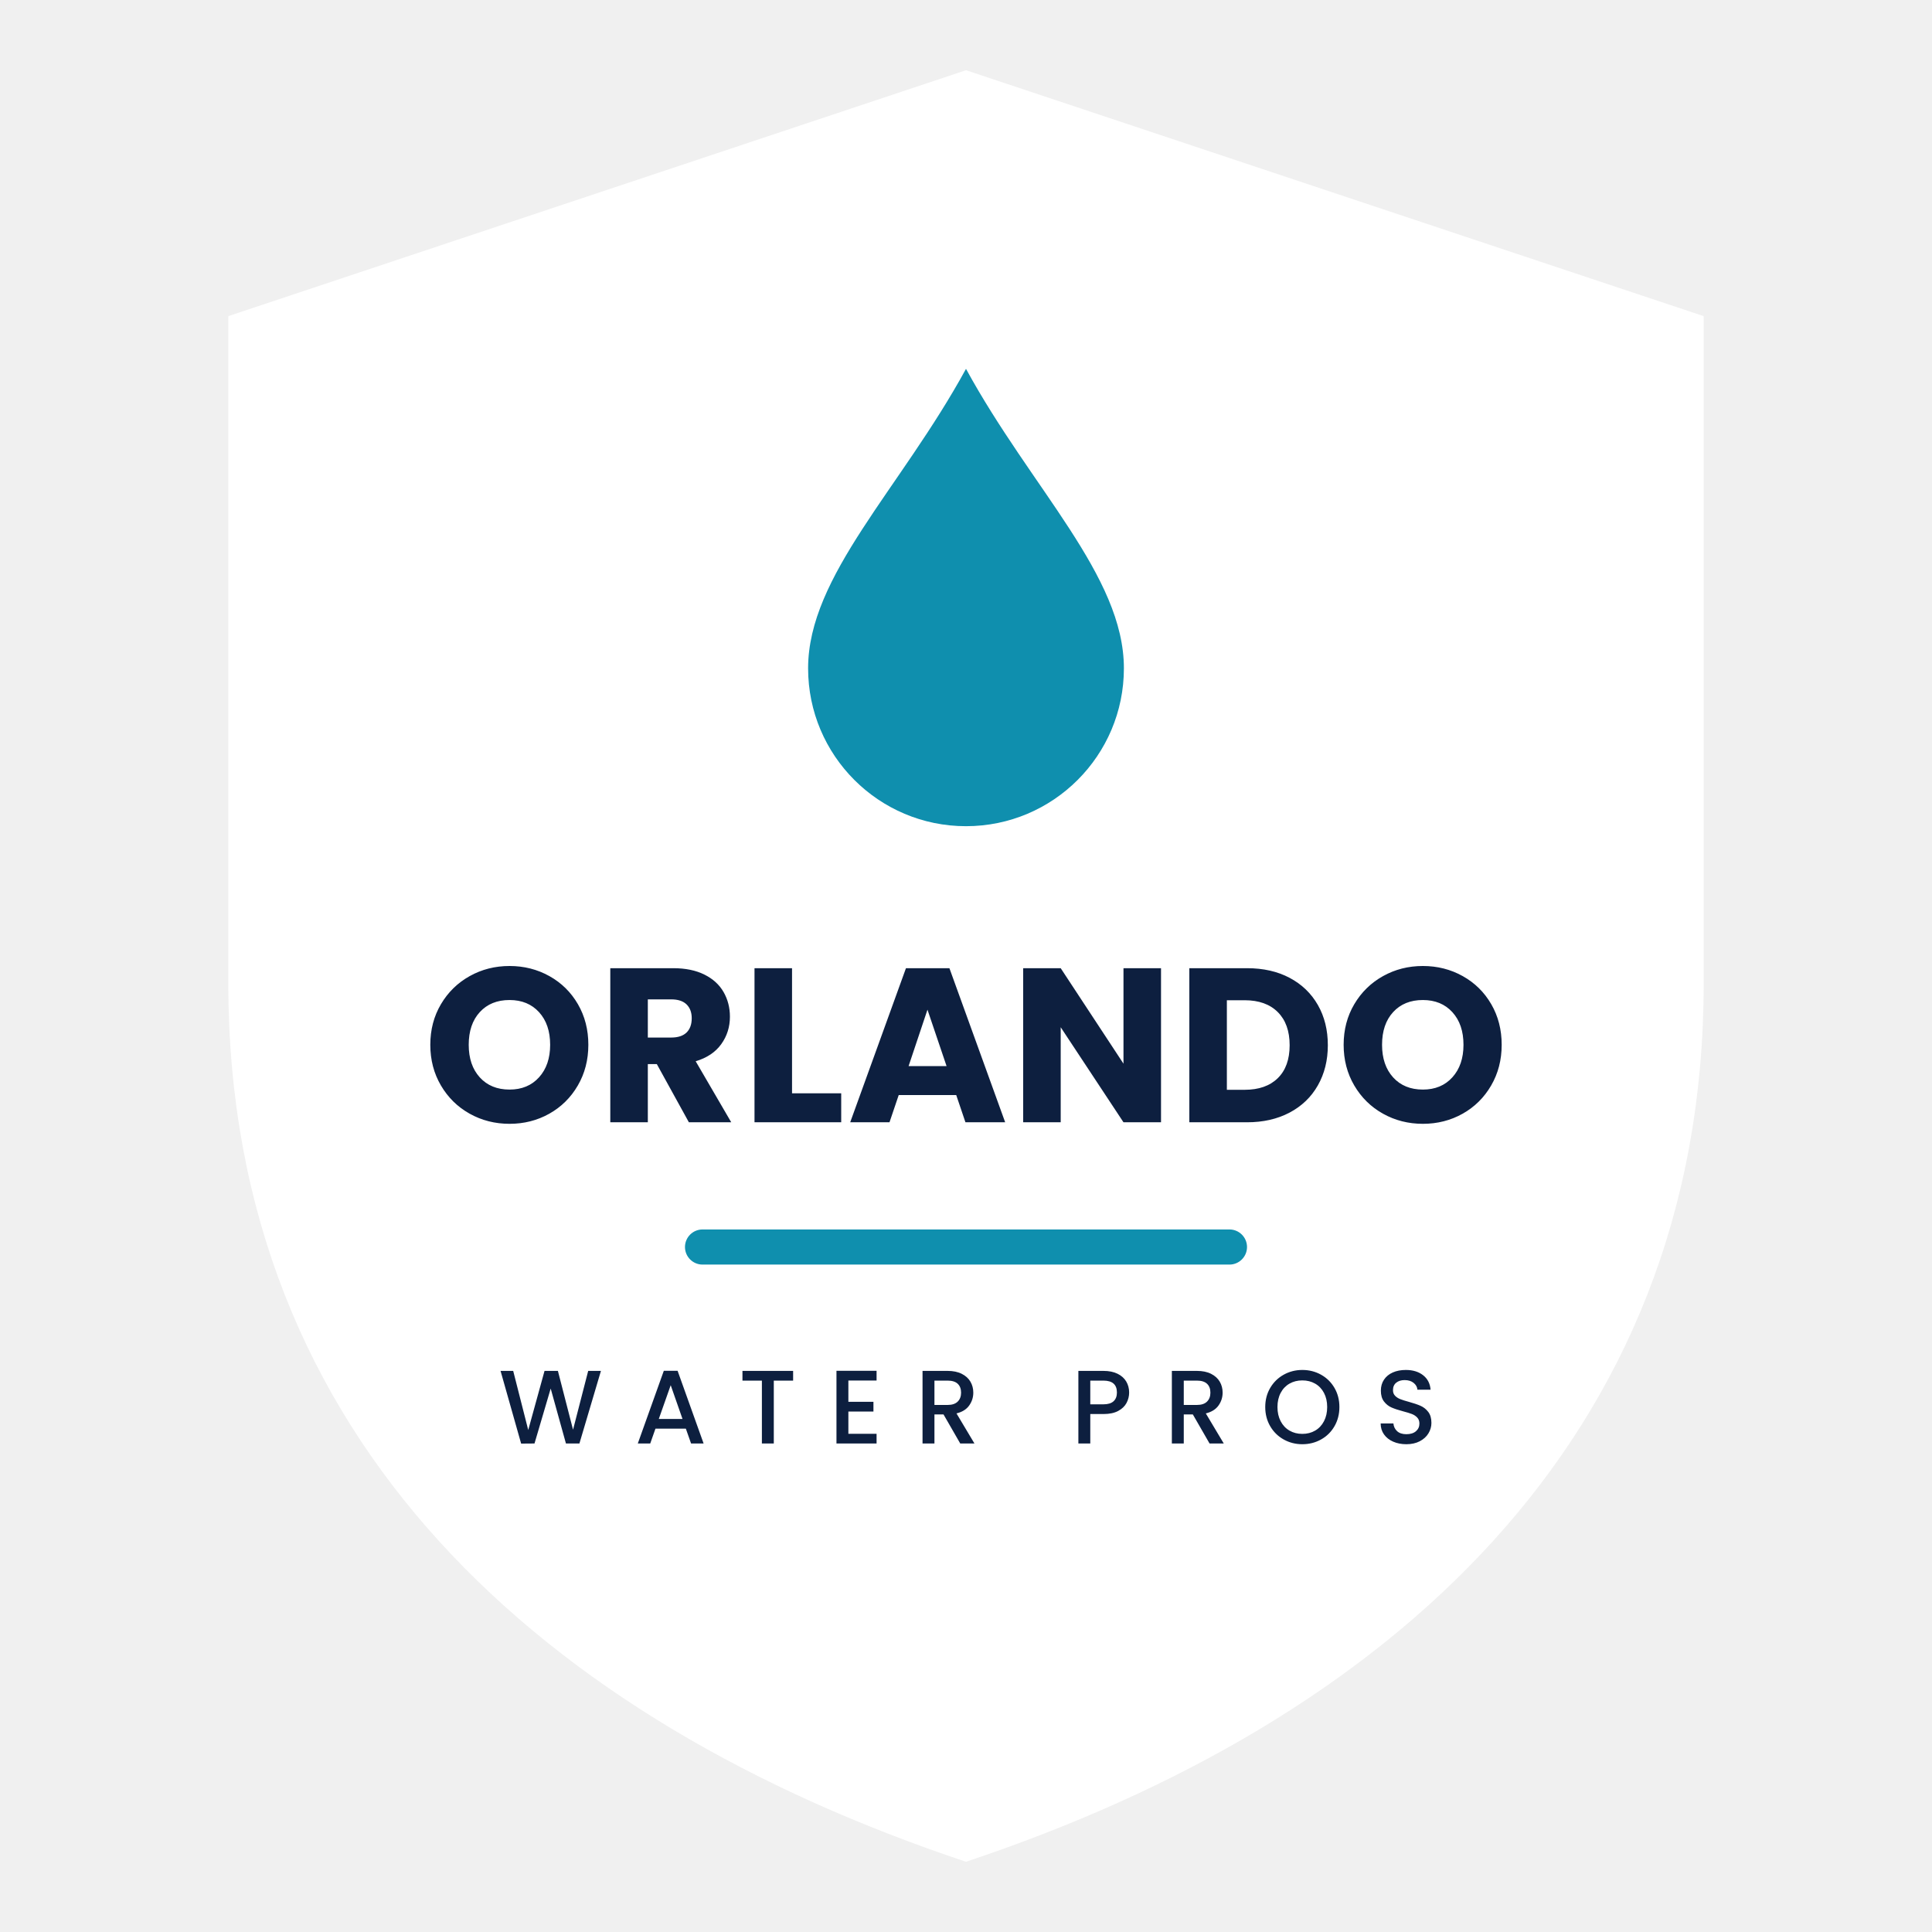
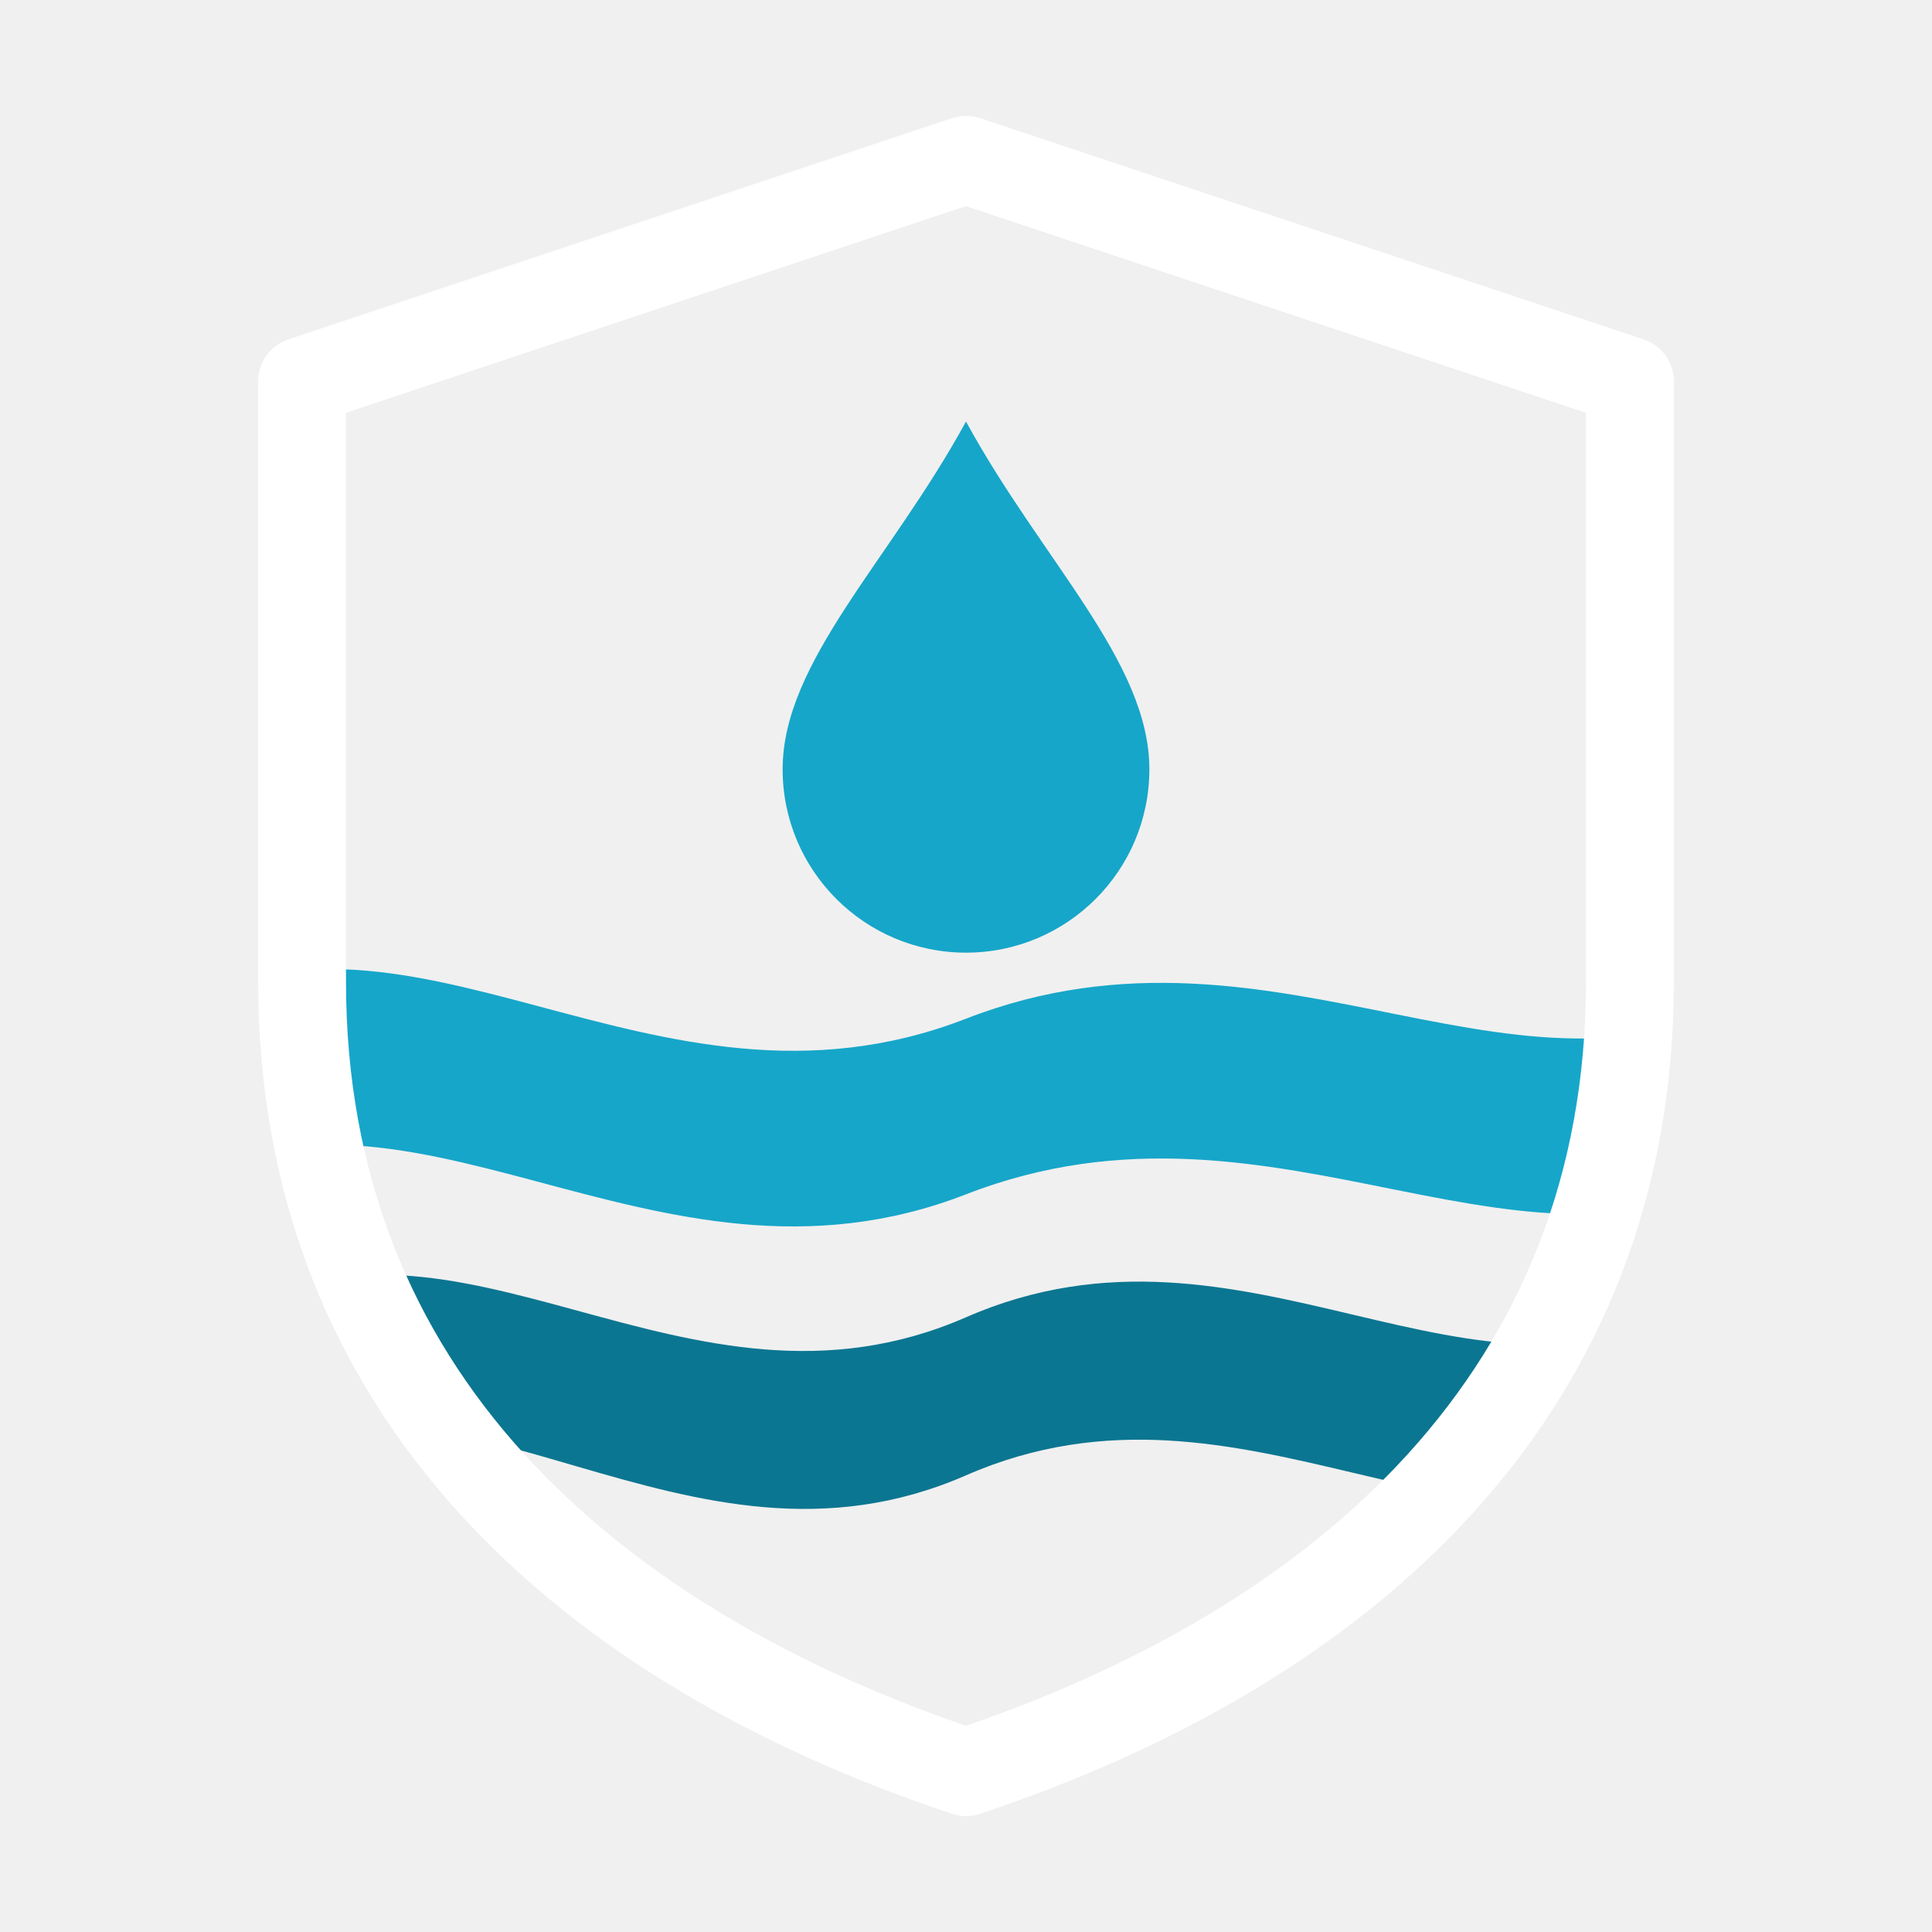
<svg xmlns="http://www.w3.org/2000/svg" viewBox="0 0 220 220" width="220" height="220" role="img" aria-label="Orlando Water Pros">
-   <path d="M110 8 L194 36 V112 C194 164 158 196 110 212 C62 196 26 164 26 112 V36 Z" fill="#ffffff" />
-   <path d="M50 8 C62 30 79 46 79 63 A29 29 0 1 1 21 63 C21 46 38 30 50 8 Z" transform="translate(79.000 37.040) scale(0.62)" fill="#0f8fae" />
-   <path d="M152.348 66.969Q152.348 60.583 155.355 55.499Q158.362 50.415 163.477 47.563Q168.592 44.711 174.73 44.711Q180.868 44.711 185.983 47.563Q191.098 50.415 194.043 55.499Q196.988 60.583 196.988 66.969Q196.988 73.355 194.012 78.47Q191.036 83.585 185.952 86.437Q180.868 89.289 174.73 89.289Q168.592 89.289 163.477 86.437Q158.362 83.585 155.355 78.47Q152.348 73.355 152.348 66.969ZM186.2 66.969Q186.2 61.203 183.069 57.762Q179.938 54.321 174.73 54.321Q169.46 54.321 166.329 57.731Q163.198 61.141 163.198 66.969Q163.198 72.735 166.329 76.176Q169.46 79.617 174.73 79.617Q179.938 79.617 183.069 76.145Q186.2 72.673 186.2 66.969Z M225.384 88.855 216.332 72.425H213.79V88.855H203.188V45.331H220.982Q226.128 45.331 229.755 47.129Q233.382 48.927 235.18 52.058Q236.978 55.189 236.978 59.033Q236.978 63.373 234.529 66.783Q232.08 70.193 227.306 71.619L237.35 88.855ZM213.79 64.923H220.362Q223.276 64.923 224.733 63.497Q226.19 62.071 226.19 59.467Q226.19 56.987 224.733 55.561Q223.276 54.135 220.362 54.135H213.79Z M254.524 80.671H268.412V88.855H243.922V45.331H254.524Z M300.9 81.167H284.656L282.052 88.855H270.954L286.702 45.331H298.978L314.726 88.855H303.504ZM298.172 72.983 292.778 57.049 287.446 72.983Z M358.746 88.855H348.144L330.412 62.009V88.855H319.81V45.331H330.412L348.144 72.301V45.331H358.746Z M405.866 67.093Q405.866 73.479 403.045 78.439Q400.224 83.399 395.047 86.127Q389.87 88.855 383.05 88.855H366.744V45.331H383.05Q389.932 45.331 395.078 48.059Q400.224 50.787 403.045 55.716Q405.866 60.645 405.866 67.093ZM395.078 67.093Q395.078 61.079 391.73 57.731Q388.382 54.383 382.368 54.383H377.346V79.679H382.368Q388.382 79.679 391.73 76.393Q395.078 73.107 395.078 67.093Z M410.33 66.969Q410.33 60.583 413.337 55.499Q416.344 50.415 421.459 47.563Q426.574 44.711 432.712 44.711Q438.85 44.711 443.965 47.563Q449.08 50.415 452.025 55.499Q454.97 60.583 454.97 66.969Q454.97 73.355 451.994 78.47Q449.018 83.585 443.934 86.437Q438.85 89.289 432.712 89.289Q426.574 89.289 421.459 86.437Q416.344 83.585 413.337 78.47Q410.33 73.355 410.33 66.969ZM444.182 66.969Q444.182 61.203 441.051 57.762Q437.92 54.321 432.712 54.321Q427.442 54.321 424.311 57.731Q421.18 61.141 421.18 66.969Q421.18 72.735 424.311 76.176Q427.442 79.617 432.712 79.617Q437.92 79.617 441.051 76.145Q444.182 72.673 444.182 66.969Z" transform="translate(-12.418 91.975) scale(0.40314)" fill="#0d1f3f" />
-   <rect x="78" y="140" width="64" height="4" rx="2" fill="#0f8fae" />
-   <path d="M177.292 113.133 172.039 130.855H168.749L165.026 117.442L161.074 130.855L157.81 130.881L152.786 113.133H155.872L159.544 127.566L163.522 113.133H166.786L170.483 127.489L174.181 113.133Z M198.023 127.234H190.603L189.328 130.855H186.293L192.643 113.107H196.009L202.358 130.855H199.298ZM197.207 124.863 194.326 116.626 191.419 124.863Z M224.212 113.133V115.504H219.494V130.855H216.587V115.504H211.844V113.133Z M237.701 115.479V120.681H243.821V123.052H237.701V128.484H244.586V130.855H234.794V113.107H244.586V115.479Z M265.012 130.855 260.932 123.766H258.713V130.855H255.806V113.133H261.926Q263.966 113.133 265.382 113.847Q266.797 114.561 267.498 115.759Q268.199 116.958 268.199 118.437Q268.199 120.171 267.192 121.586Q266.185 123.001 264.094 123.511L268.48 130.855ZM258.713 121.446H261.926Q263.558 121.446 264.387 120.63Q265.216 119.814 265.216 118.437Q265.216 117.06 264.4 116.282Q263.584 115.504 261.926 115.504H258.713Z M299.972 123.664H296.759V130.855H293.852V113.133H299.972Q302.012 113.133 303.428 113.834Q304.843 114.535 305.544 115.734Q306.245 116.932 306.245 118.411Q306.245 119.763 305.608 120.961Q304.97 122.16 303.568 122.912Q302.165 123.664 299.972 123.664ZM303.262 118.411Q303.262 115.504 299.972 115.504H296.759V121.293H299.972Q301.63 121.293 302.446 120.54Q303.262 119.788 303.262 118.411Z M325.88 130.855 321.8 123.766H319.582V130.855H316.675V113.133H322.795Q324.835 113.133 326.25 113.847Q327.665 114.561 328.367 115.759Q329.068 116.958 329.068 118.437Q329.068 120.171 328.061 121.586Q327.053 123.001 324.962 123.511L329.348 130.855ZM319.582 121.446H322.795Q324.427 121.446 325.256 120.63Q326.084 119.814 326.084 118.437Q326.084 117.06 325.268 116.282Q324.452 115.504 322.795 115.504H319.582Z M339.472 121.956Q339.472 119.355 340.683 117.289Q341.894 115.224 343.973 114.063Q346.051 112.903 348.524 112.903Q351.023 112.903 353.102 114.063Q355.18 115.224 356.378 117.289Q357.577 119.355 357.577 121.956Q357.577 124.557 356.378 126.635Q355.18 128.713 353.102 129.873Q351.023 131.034 348.524 131.034Q346.051 131.034 343.973 129.873Q341.894 128.713 340.683 126.635Q339.472 124.557 339.472 121.956ZM354.593 121.956Q354.593 119.992 353.816 118.513Q353.038 117.034 351.661 116.244Q350.284 115.453 348.524 115.453Q346.765 115.453 345.388 116.244Q344.011 117.034 343.233 118.513Q342.455 119.992 342.455 121.956Q342.455 123.919 343.233 125.411Q344.011 126.903 345.388 127.706Q346.765 128.509 348.524 128.509Q350.284 128.509 351.661 127.706Q353.038 126.903 353.816 125.411Q354.593 123.919 354.593 121.956Z M367.649 125.959H370.76Q370.862 127.107 371.666 127.846Q372.469 128.586 373.922 128.586Q375.427 128.586 376.268 127.859Q377.11 127.132 377.11 125.985Q377.11 125.092 376.587 124.531Q376.064 123.97 375.287 123.664Q374.509 123.358 373.132 123.001Q371.398 122.542 370.314 122.07Q369.23 121.599 368.465 120.604Q367.7 119.61 367.7 117.952Q367.7 116.422 368.465 115.275Q369.23 114.127 370.607 113.515Q371.984 112.903 373.795 112.903Q376.37 112.903 378.015 114.191Q379.66 115.479 379.838 117.723H376.625Q376.549 116.754 375.707 116.065Q374.866 115.377 373.489 115.377Q372.239 115.377 371.449 116.014Q370.658 116.652 370.658 117.85Q370.658 118.666 371.156 119.189Q371.653 119.712 372.418 120.018Q373.183 120.324 374.509 120.681Q376.268 121.165 377.378 121.65Q378.487 122.134 379.265 123.141Q380.042 124.149 380.042 125.832Q380.042 127.183 379.316 128.382Q378.589 129.58 377.199 130.307Q375.809 131.034 373.922 131.034Q372.137 131.034 370.709 130.409Q369.281 129.784 368.465 128.637Q367.649 127.489 367.649 125.959Z" transform="translate(-14.265 103.338) scale(0.46643)" fill="#0d1f3f" />
+   <clipPath id="cw4">
+     <path d="M110 8 L194 36 V112 C194 164 158 196 110 212 C62 196 26 164 26 112 V36 Z" transform="translate(11 11) scale(0.9)" />
+   </clipPath>
+   <path d="M50 8 C62 30 79 46 79 63 A29 29 0 1 1 21 63 C21 46 38 30 50 8 Z" transform="translate(74.000 42.240) scale(0.72)" fill="#16a6c9" />
+   <g clip-path="url(#cw4)">
+     <path d="M18 116 C46 98 74 130 110 116 C146 102 174 130 202 112 L202 132 C174 150 146 122 110 136 C74 150 46 118 18 136 Z" fill="#16a6c9" />
+     <path d="M26 150 C52 134 78 164 110 150 C142 136 168 164 194 148 L194 166 C168 182 142 154 110 168 C78 182 52 152 26 166 Z" fill="#0b7691" />
+   </g>
+   <path d="M110 8 L194 36 V112 C194 164 158 196 110 212 C62 196 26 164 26 112 V36 Z" transform="translate(11 11) scale(0.9)" fill="none" stroke="#ffffff" stroke-width="11.111" stroke-linejoin="round" />
</svg>
